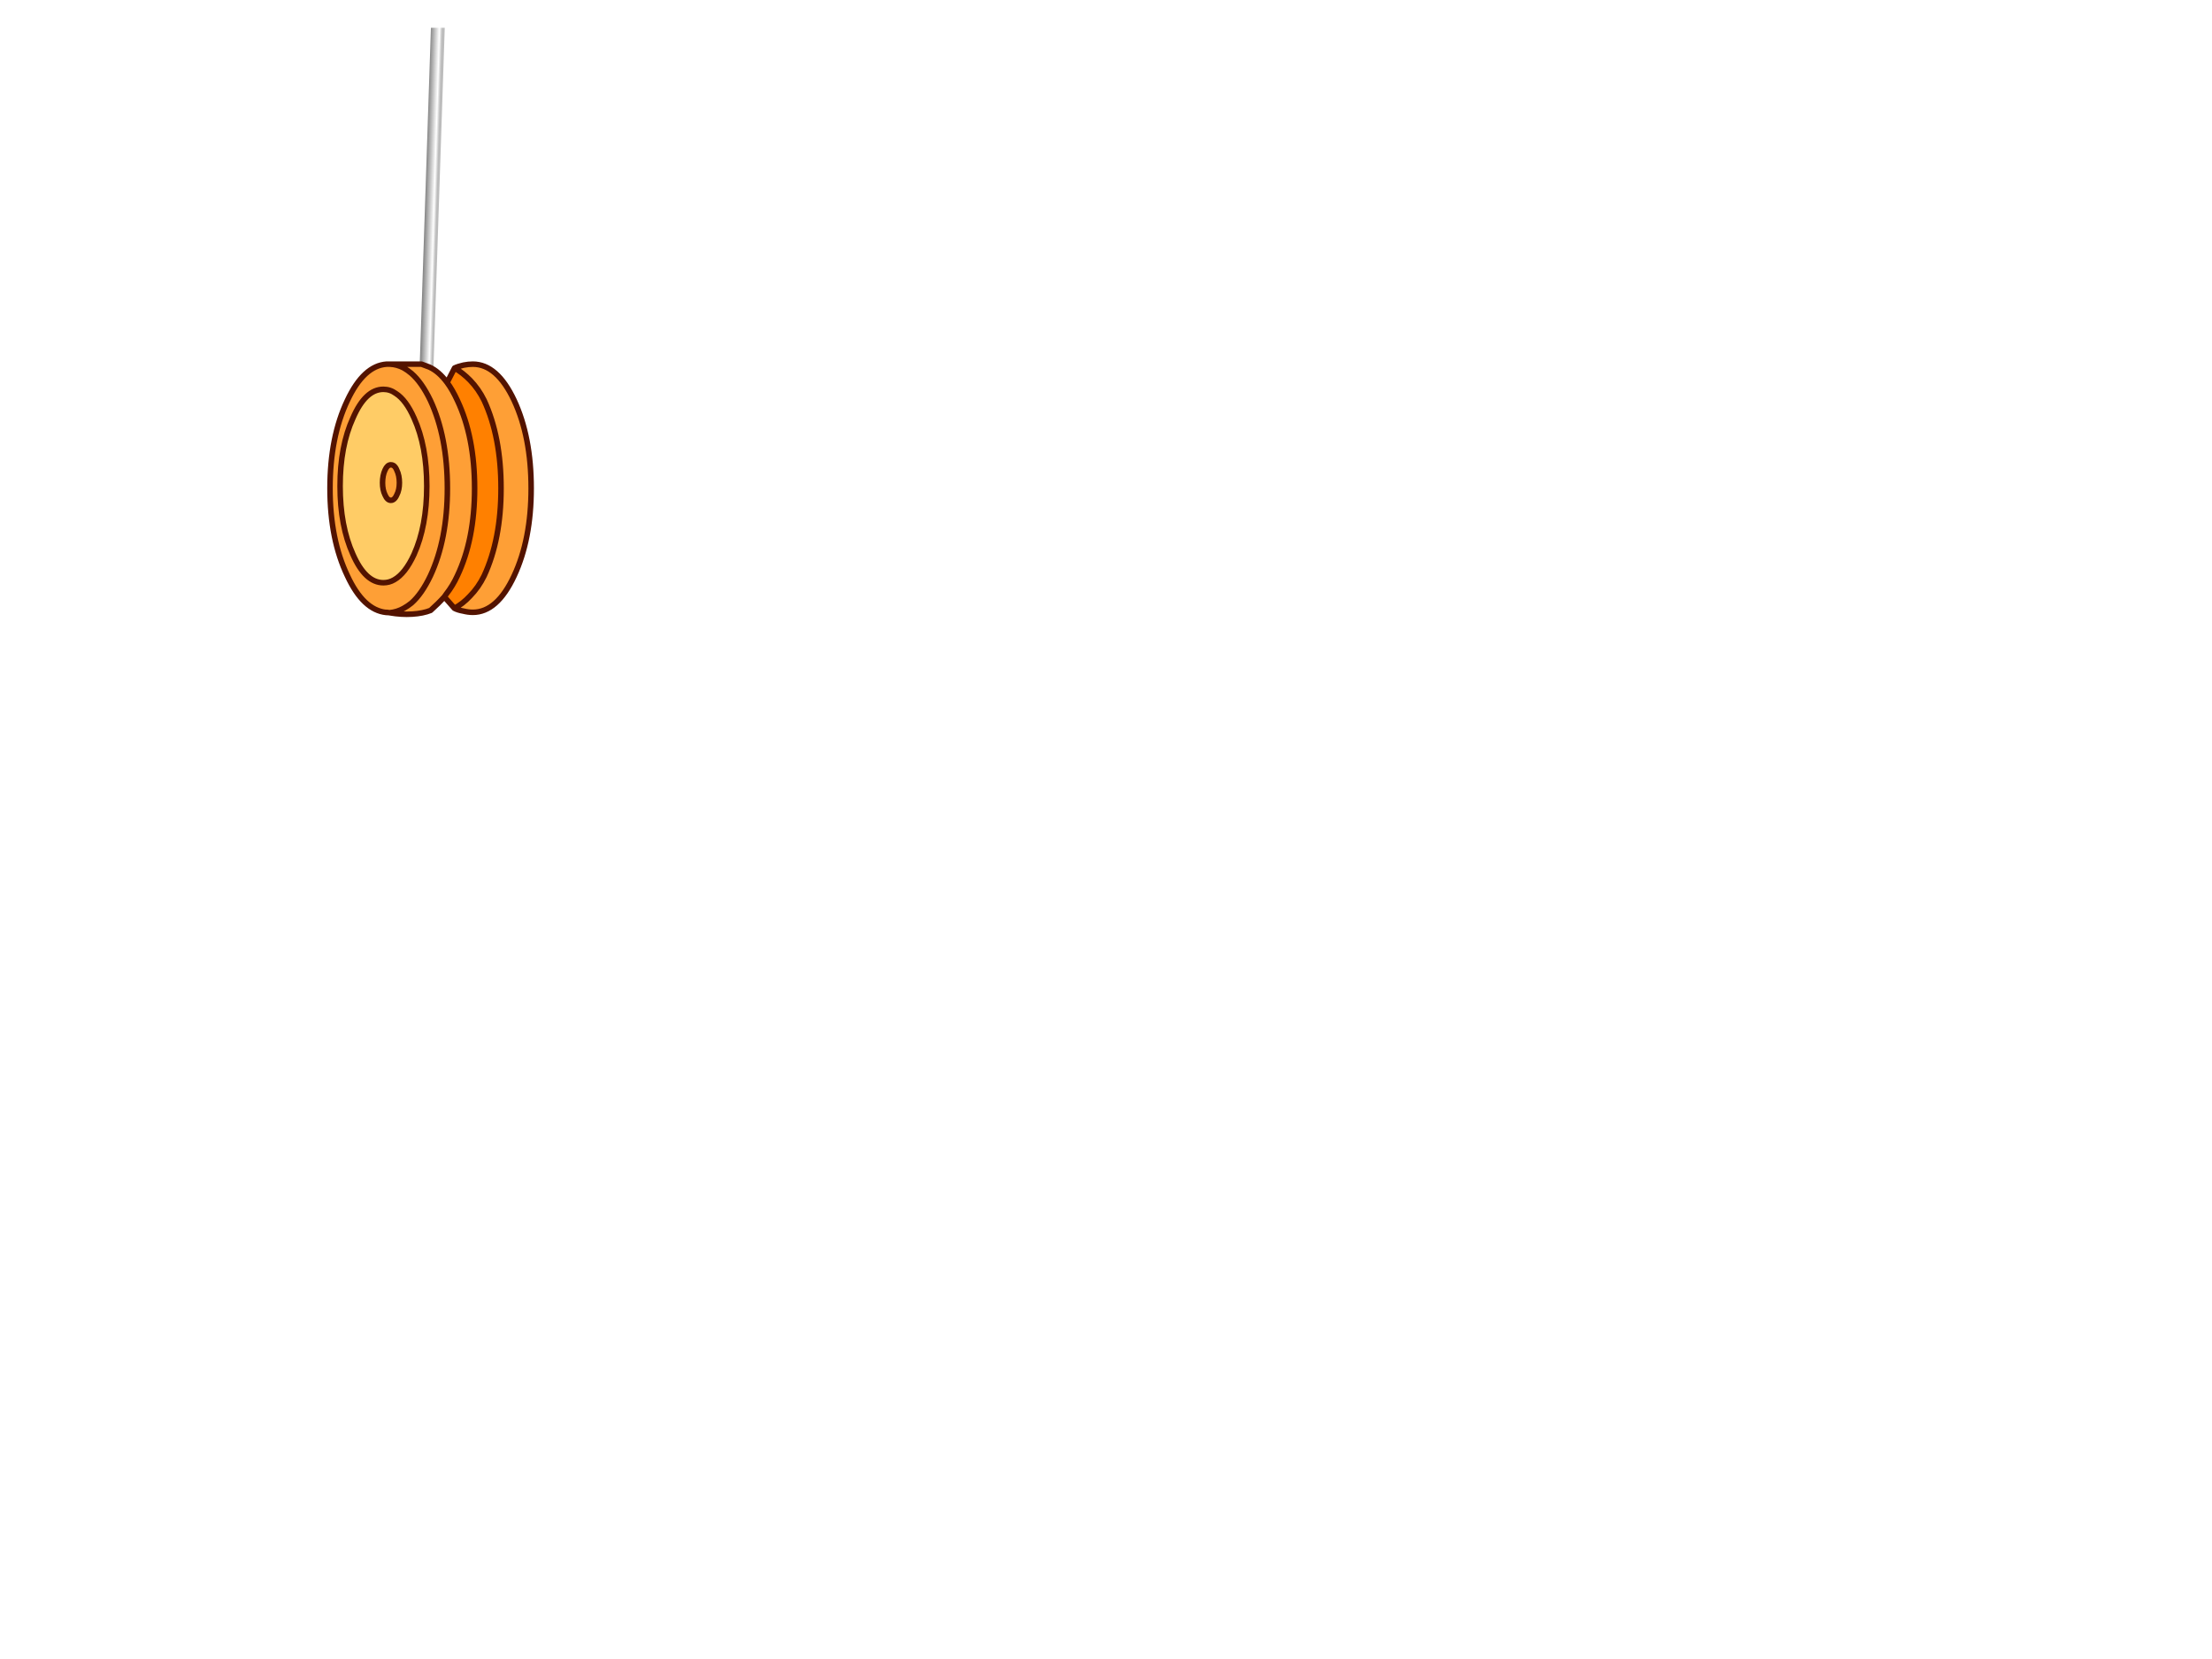
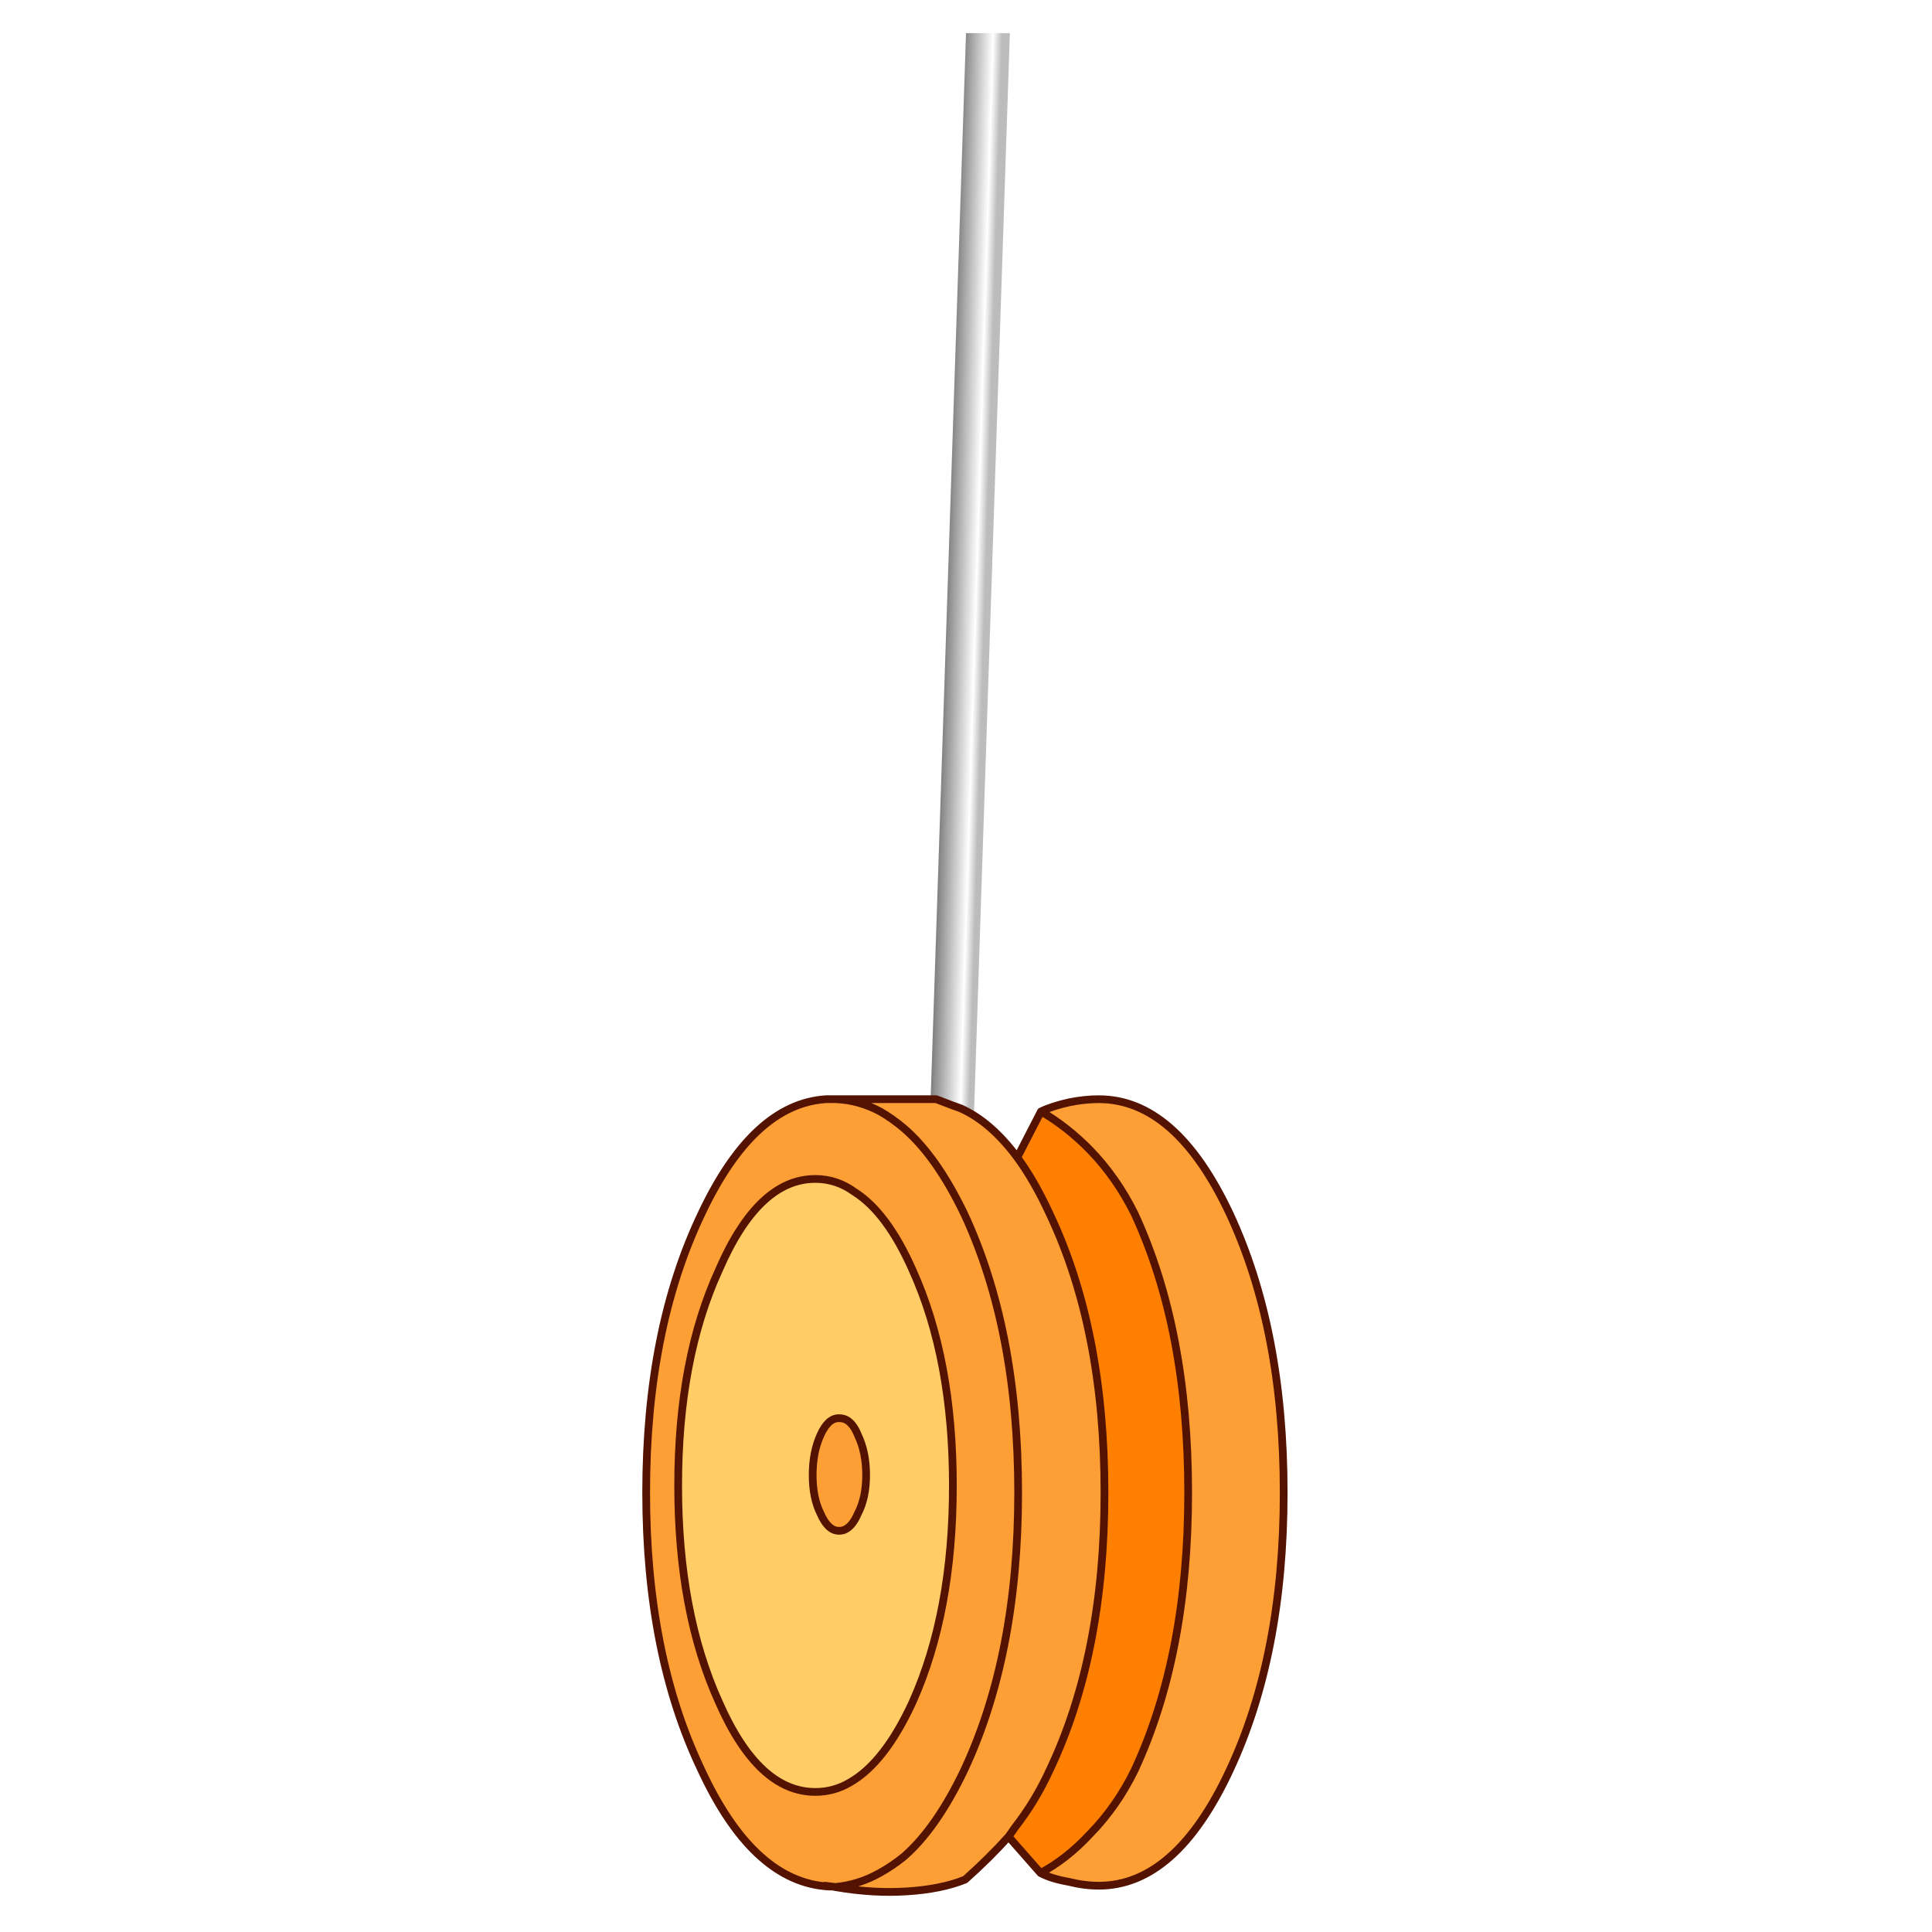
- <svg xmlns="http://www.w3.org/2000/svg" xmlns:xlink="http://www.w3.org/1999/xlink" preserveAspectRatio="none" width="800" height="600" viewBox="0 0 800 600">
-   <defs>
-     <linearGradient id="a" gradientUnits="userSpaceOnUse" x1="151.938" y1="105.05" x2="158.462" y2="105.25" spreadMethod="pad">
-       <stop offset="10.196%" stop-color="#7E7E7E" />
-       <stop offset="63.137%" stop-color="#FFF" />
-       <stop offset="78.431%" stop-color="#BCBCBC" />
+ <svg xmlns="http://www.w3.org/2000/svg" width="500" height="500" viewBox="0 0 500 500">
+   <g>
+     <linearGradient id="a" gradientUnits="userSpaceOnUse" x1="353.013" y1="568.97" x2="367.809" y2="569.423" gradientTransform="translate(-112 -341)">
+       <stop offset=".102" stop-color="#7e7e7e" />
+       <stop offset=".631" stop-color="#fff" />
+       <stop offset=".784" stop-color="#bcbcbc" />
    </linearGradient>
-     <path fill="url(#a)" d="M160.85 10.05h-5l-6.35 191.2q-.05 1 .7 1.75.7.75 1.75.8 1 .05 1.75-.65.75-.75.8-1.75l6.35-191.35z" id="b" />
-     <g id="c">
-       <path fill="#FE9F36" d="M141 131.7h-1.15q-8.3.55-14.2 13.1-6.3 13.2-6.3 31.8 0 18.5 6.3 31.65 5.75 12.4 14 13.25l.1-.05.8.1q.15 0 .35.05 2.7-.25 5.1-1.6 1.45-.8 2.8-1.9 3.7-3.25 6.85-9.85 6.15-13.15 6.15-31.65 0-18.6-6.15-31.8-3.15-6.55-6.85-9.75-1.35-1.15-2.75-1.95-2.45-1.3-5.05-1.4m-2.35 9.1q2.45 0 4.5 1.5 3.7 2.35 6.6 8.9 4.6 10.15 4.6 24.6 0 14.45-4.6 24.7-3.2 6.95-7.2 9.2-1.8 1.05-3.9 1.05-6.5 0-11-10.25-4.65-10.25-4.65-24.7t4.65-24.6q4.5-10.4 11-10.4m4.85 29.2q-.45-1.15-1.2-1.65-.4-.25-.95-.25-1.25 0-2.1 1.9-.9 1.95-.9 4.6 0 2.6.9 4.4.85 1.95 2.1 1.95.5 0 .8-.2.8-.45 1.35-1.75.95-1.8.95-4.4 0-2.65-.95-4.6m28.15 6.6q0-18.6-6.25-31.8-1.75-3.8-3.7-6.45-3-4.05-6.45-5.6-.6-.2-2.8-1.05H141q2.6.1 5.05 1.4 1.4.8 2.75 1.95 3.7 3.2 6.85 9.75 6.15 13.2 6.15 31.8 0 18.5-6.15 31.65-3.15 6.6-6.85 9.85-1.35 1.1-2.8 1.9-2.4 1.35-5.1 1.6 4.3.75 8.2.5 3.95-.25 6.65-1.35 2.8-2.5 4.95-4.9.4-.55.7-1 2.35-3 4-6.6 6.25-13.15 6.25-31.65M170 137.5q3.05 3.15 5.1 7.3 6.1 13.2 6.1 31.8 0 18.5-6.1 31.65-2.05 4.2-5.15 7.35-2.6 2.8-5.6 4.4 1.2.65 3.2 1 1.8.45 3.45.45 8.8 0 14.95-13.2 6.15-13.15 6.15-31.65 0-18.6-6.15-31.8-6.15-13.1-14.95-13.1-1.6 0-3.35.35-2 .45-3.25 1.05 2.95 1.7 5.6 4.4z" />
-       <path fill="#FC6" d="M143.15 142.3q-2.05-1.5-4.5-1.5-6.5 0-11 10.4-4.65 10.15-4.65 24.6 0 14.45 4.65 24.7 4.5 10.25 11 10.25 2.1 0 3.9-1.05 4-2.25 7.2-9.2 4.6-10.25 4.6-24.7t-4.6-24.6q-2.9-6.55-6.6-8.9m-.85 26.05q.75.5 1.2 1.65.95 1.95.95 4.6 0 2.6-.95 4.4-.55 1.3-1.35 1.75-.3.2-.8.2-1.25 0-2.1-1.95-.9-1.8-.9-4.4 0-2.65.9-4.6.85-1.9 2.1-1.9.55 0 .95.25z" />
-       <path fill="#FF8000" d="M175.1 144.8q-2.05-4.15-5.1-7.3-2.65-2.7-5.6-4.4l-2.7 5.25q1.95 2.65 3.7 6.45 6.25 13.2 6.25 31.8 0 18.5-6.25 31.65-1.65 3.6-4 6.6-.3.45-.7 1l3.65 4.15q3-1.6 5.6-4.4 3.1-3.15 5.15-7.35 6.1-13.15 6.1-31.65 0-18.6-6.1-31.8z" />
-     </g>
-     <path id="d" stroke="#531300" stroke-width="2" stroke-linejoin="round" stroke-linecap="round" fill="none" d="M164.4 133.1q2.95 1.7 5.6 4.4 3.05 3.15 5.1 7.3 6.1 13.2 6.1 31.8 0 18.5-6.1 31.65-2.05 4.2-5.15 7.35-2.6 2.8-5.6 4.4 1.2.65 3.2 1 1.8.45 3.45.45 8.8 0 14.95-13.2 6.15-13.15 6.15-31.65 0-18.6-6.15-31.8-6.15-13.1-14.95-13.1-1.6 0-3.35.35-2 .45-3.25 1.05l-2.7 5.25q1.95 2.65 3.7 6.45 6.25 13.2 6.25 31.8 0 18.5-6.25 31.65-1.65 3.6-4 6.6-.3.45-.7 1l3.65 4.15M141 131.7h-1.15q-8.3.55-14.2 13.1-6.3 13.2-6.3 31.8 0 18.5 6.3 31.65 5.75 12.4 14 13.25l.1-.05.8.1q.15 0 .35.05 2.7-.25 5.1-1.6 1.45-.8 2.8-1.9 3.7-3.25 6.85-9.85 6.15-13.15 6.15-31.65 0-18.6-6.15-31.8-3.15-6.55-6.85-9.75-1.35-1.15-2.75-1.95-2.45-1.3-5.05-1.4h11.45q2.2.85 2.8 1.05 3.45 1.55 6.45 5.6m-23.05 2.45q-6.5 0-11 10.4-4.65 10.15-4.65 24.6 0 14.45 4.65 24.7 4.5 10.25 11 10.25 2.1 0 3.9-1.05 4-2.25 7.2-9.2 4.6-10.25 4.6-24.7t-4.6-24.6q-2.9-6.55-6.6-8.9-2.05-1.5-4.5-1.5zm3.65 27.55q-.4-.25-.95-.25-1.25 0-2.1 1.9-.9 1.95-.9 4.6 0 2.6.9 4.4.85 1.95 2.1 1.95.5 0 .8-.2.8-.45 1.35-1.75.95-1.8.95-4.4 0-2.65-.95-4.6-.45-1.15-1.2-1.65zm18.4 47.5q-2.15 2.4-4.95 4.9-2.7 1.1-6.65 1.35-3.9.25-8.2-.5m-1.25-.1q.4.05.9.05" />
-   </defs>
-   <use xlink:href="#b" />
+     <path fill="url(#a)" d="M261.348 8.579h-11.34l-14.401 433.626c-.076 1.511.454 2.835 1.589 3.97 1.058 1.134 2.38 1.738 3.968 1.813 1.512.078 2.835-.414 3.969-1.473 1.134-1.133 1.738-2.457 1.813-3.967L261.348 8.579z" />
+   </g>
+   <path fill="#FE9F36" d="M216.33 284.473h-2.609c-12.548.831-23.283 10.734-32.205 29.708-9.524 19.957-14.288 43.998-14.288 72.119 0 27.972 4.763 51.897 14.288 71.78 8.694 18.747 19.277 28.766 31.75 30.05l.227-.113 1.813.226c.227 0 .492.037.793.114 4.083-.378 7.939-1.587 11.566-3.629a42.506 42.506 0 0 0 6.351-4.311c5.595-4.912 10.773-12.357 15.536-22.338 9.299-19.882 13.947-43.809 13.947-71.78 0-28.122-4.648-52.163-13.947-72.12-4.763-9.902-9.941-17.271-15.536-22.111-2.042-1.738-4.12-3.213-6.238-4.423-3.7-1.964-7.518-3.022-11.448-3.172M211 305.109c3.704 0 7.106 1.133 10.205 3.401 5.594 3.554 10.584 10.282 14.968 20.185 6.955 15.346 10.434 33.941 10.434 55.79s-3.478 40.519-10.434 56.019c-4.838 10.507-10.281 17.463-16.329 20.865-2.721 1.589-5.669 2.382-8.844 2.382-9.828 0-18.144-7.748-24.947-23.247-7.031-15.5-10.546-34.17-10.546-56.019s3.514-40.444 10.546-55.79c6.803-15.723 15.119-23.586 24.947-23.586m11 66.224c-.681-1.739-1.588-2.985-2.723-3.743-.603-.376-1.322-.567-2.154-.567-1.89 0-3.476 1.438-4.762 4.311-1.361 2.948-2.042 6.427-2.042 10.432 0 3.932.68 7.258 2.042 9.979 1.286 2.948 2.872 4.423 4.762 4.423.756 0 1.361-.153 1.814-.452 1.21-.682 2.23-2.004 3.062-3.97 1.436-2.723 2.155-6.047 2.155-9.979.001-4.007-.718-7.486-2.154-10.434m63.842 14.969c0-28.123-4.725-52.164-14.176-72.12-2.645-5.745-5.441-10.619-8.389-14.629-4.536-6.121-9.413-10.355-14.629-12.699-.907-.302-3.024-1.096-6.351-2.381H216.33c3.932.15 7.748 1.21 11.452 3.174 2.118 1.208 4.196 2.683 6.238 4.422 5.594 4.84 10.772 12.21 15.536 22.112 9.299 19.957 13.946 43.998 13.946 72.119 0 27.972-4.648 51.897-13.946 71.78-4.763 9.98-9.942 17.426-15.536 22.338a42.422 42.422 0 0 1-6.35 4.311c-3.629 2.042-7.484 3.251-11.566 3.629 6.501 1.133 12.702 1.513 18.598 1.133 5.972-.376 11-1.396 15.082-3.06 4.233-3.779 7.974-7.485 11.227-11.115a65.964 65.964 0 0 0 1.586-2.267c3.554-4.536 6.577-9.524 9.072-14.969 9.448-19.881 14.173-43.808 14.173-71.778m-3.742-88.677c4.61 4.764 8.467 10.282 11.566 16.556 9.223 19.957 13.834 43.998 13.834 72.119 0 27.972-4.611 51.897-13.834 71.78-3.1 6.35-6.993 11.906-11.68 16.669-3.932 4.234-8.165 7.562-12.702 9.979 1.813.982 4.233 1.737 7.257 2.268 2.722.681 5.329 1.021 7.825 1.021 13.305 0 24.606-9.979 33.906-29.938 9.297-19.881 13.946-43.809 13.946-71.78 0-28.122-4.65-52.163-13.946-72.119-9.299-19.807-20.601-29.708-33.906-29.708-2.42 0-4.95.262-7.599.792-3.022.681-5.48 1.476-7.369 2.382 4.461 2.572 8.696 5.897 12.702 9.979z" />
+   <path fill="#FC6" d="M221.206 308.513c-3.099-2.269-6.502-3.401-10.205-3.401-9.828 0-18.144 7.86-24.947 23.587-7.031 15.345-10.546 33.939-10.546 55.788s3.514 40.519 10.546 56.018c6.803 15.5 15.119 23.248 24.947 23.248 3.174 0 6.123-.793 8.844-2.381 6.05-3.402 11.492-10.359 16.329-20.867 6.955-15.499 10.434-34.169 10.434-56.018s-3.478-40.443-10.434-55.788c-4.384-9.904-9.374-16.634-14.968-20.186m-1.929 59.077c1.134.758 2.042 2.004 2.723 3.743 1.436 2.948 2.155 6.427 2.155 10.432 0 3.932-.718 7.258-2.155 9.979-.832 1.967-1.852 3.289-3.062 3.968-.452.302-1.059.454-1.814.454-1.89 0-3.476-1.475-4.762-4.423-1.361-2.723-2.042-6.047-2.042-9.98 0-4.005.68-7.482 2.042-10.432 1.286-2.872 2.872-4.309 4.762-4.309.831 0 1.549.192 2.153.568z" />
+   <path fill="#FF8000" d="M293.666 314.181c-3.1-6.273-6.956-11.795-11.566-16.556-4.006-4.082-8.239-7.407-12.7-9.979l-6.124 11.905c2.948 4.01 5.745 8.884 8.39 14.629 9.451 19.957 14.176 43.998 14.176 72.119 0 27.972-4.725 51.897-14.176 71.78-2.494 5.443-5.518 10.432-9.071 14.969a62.89 62.89 0 0 1-1.587 2.267l8.277 9.413c4.536-2.418 8.77-5.745 12.702-9.979 4.685-4.763 8.579-10.319 11.68-16.669 9.223-19.881 13.834-43.809 13.834-71.78 0-28.121-4.612-52.162-13.835-72.119z" />
  <g>
-     <use xlink:href="#c" />
-     <use xlink:href="#d" />
+     <path fill="none" stroke="#531300" stroke-width="2" stroke-linecap="round" stroke-linejoin="round" d="M269.399 287.646c4.46 2.571 8.693 5.896 12.7 9.979 4.61 4.764 8.467 10.282 11.566 16.556 9.223 19.957 13.834 43.998 13.834 72.119 0 27.972-4.611 51.897-13.834 71.78-3.1 6.35-6.993 11.906-11.68 16.669-3.932 4.234-8.165 7.562-12.702 9.979 1.813.982 4.233 1.737 7.257 2.268 2.722.681 5.329 1.021 7.825 1.021 13.305 0 24.606-9.979 33.906-29.938 9.297-19.881 13.946-43.809 13.946-71.78 0-28.122-4.65-52.163-13.946-72.119-9.299-19.807-20.601-29.708-33.906-29.708-2.42 0-4.95.262-7.599.792-3.02.681-5.477 1.476-7.367 2.382l-6.124 11.905c2.948 4.01 5.745 8.884 8.39 14.629 9.451 19.957 14.176 43.998 14.176 72.119 0 27.972-4.725 51.897-14.176 71.78-2.494 5.443-5.518 10.432-9.071 14.969a62.89 62.89 0 0 1-1.587 2.267l8.277 9.413M216.33 284.473h-2.609c-12.548.831-23.283 10.734-32.205 29.708-9.524 19.957-14.288 43.998-14.288 72.119 0 27.972 4.763 51.897 14.288 71.78 8.694 18.747 19.277 28.766 31.75 30.05l.227-.113 1.813.226c.227 0 .492.037.793.114 4.083-.378 7.939-1.587 11.566-3.629a42.506 42.506 0 0 0 6.351-4.311c5.595-4.912 10.773-12.357 15.536-22.338 9.299-19.882 13.947-43.809 13.947-71.78 0-28.122-4.648-52.163-13.947-72.12-4.763-9.902-9.941-17.271-15.536-22.111-2.042-1.738-4.12-3.213-6.238-4.423-3.7-1.964-7.518-3.022-11.448-3.172h25.968c3.325 1.285 5.443 2.079 6.351 2.381 5.216 2.344 10.092 6.577 14.629 12.699M211 305.109c-9.828 0-18.144 7.862-24.947 23.586-7.031 15.346-10.546 33.941-10.546 55.79s3.514 40.519 10.546 56.019c6.803 15.499 15.119 23.247 24.947 23.247 3.174 0 6.123-.793 8.844-2.382 6.05-3.401 11.492-10.358 16.329-20.865 6.955-15.5 10.434-34.17 10.434-56.019s-3.478-40.444-10.434-55.79c-4.383-9.902-9.374-16.631-14.968-20.185-3.099-2.268-6.501-3.401-10.205-3.401zm8.277 62.481c-.603-.376-1.322-.567-2.154-.567-1.89 0-3.476 1.438-4.762 4.311-1.361 2.948-2.042 6.427-2.042 10.432 0 3.932.68 7.258 2.042 9.979 1.286 2.948 2.872 4.423 4.762 4.423.756 0 1.361-.153 1.814-.452 1.21-.682 2.23-2.004 3.062-3.97 1.436-2.723 2.155-6.047 2.155-9.979 0-4.006-.718-7.483-2.155-10.432-.68-1.741-1.587-2.987-2.722-3.745zm41.732 107.725c-3.252 3.63-6.993 7.336-11.228 11.115-4.082 1.663-9.109 2.683-15.082 3.06-5.896.38-12.096 0-18.598-1.133m-2.833-.226c.605.075 1.286.114 2.042.114" />
  </g>
</svg>
